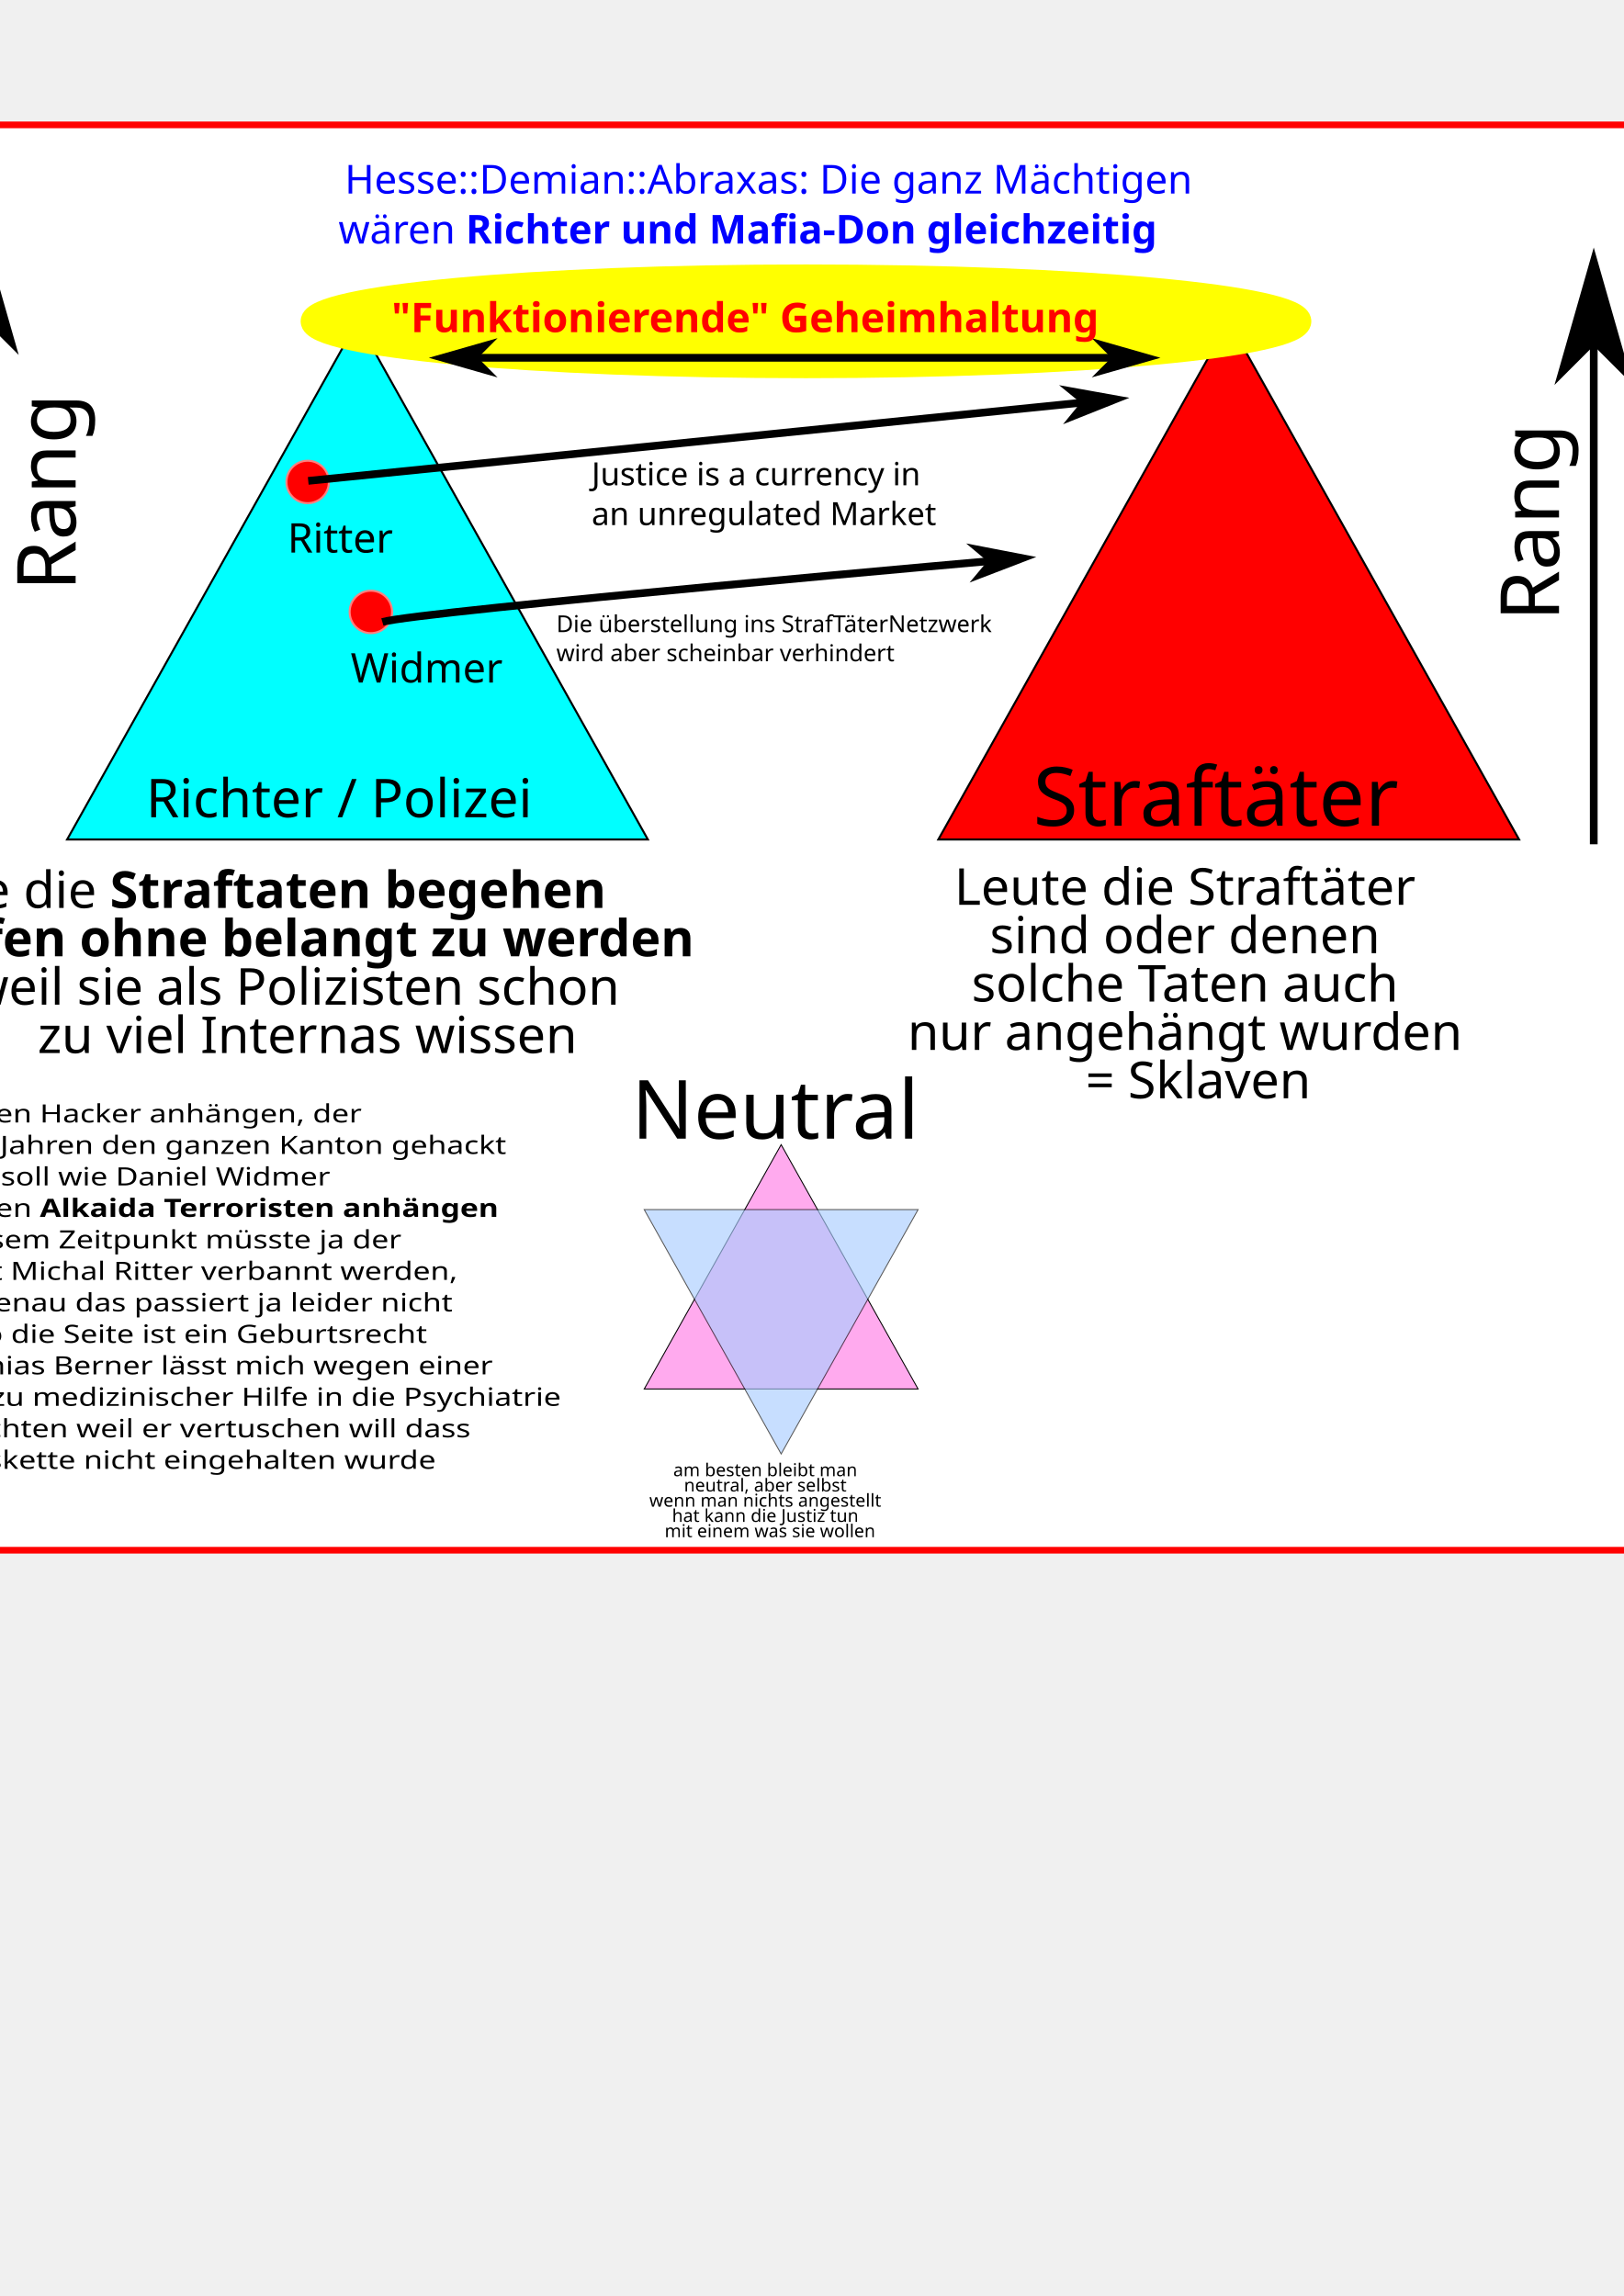
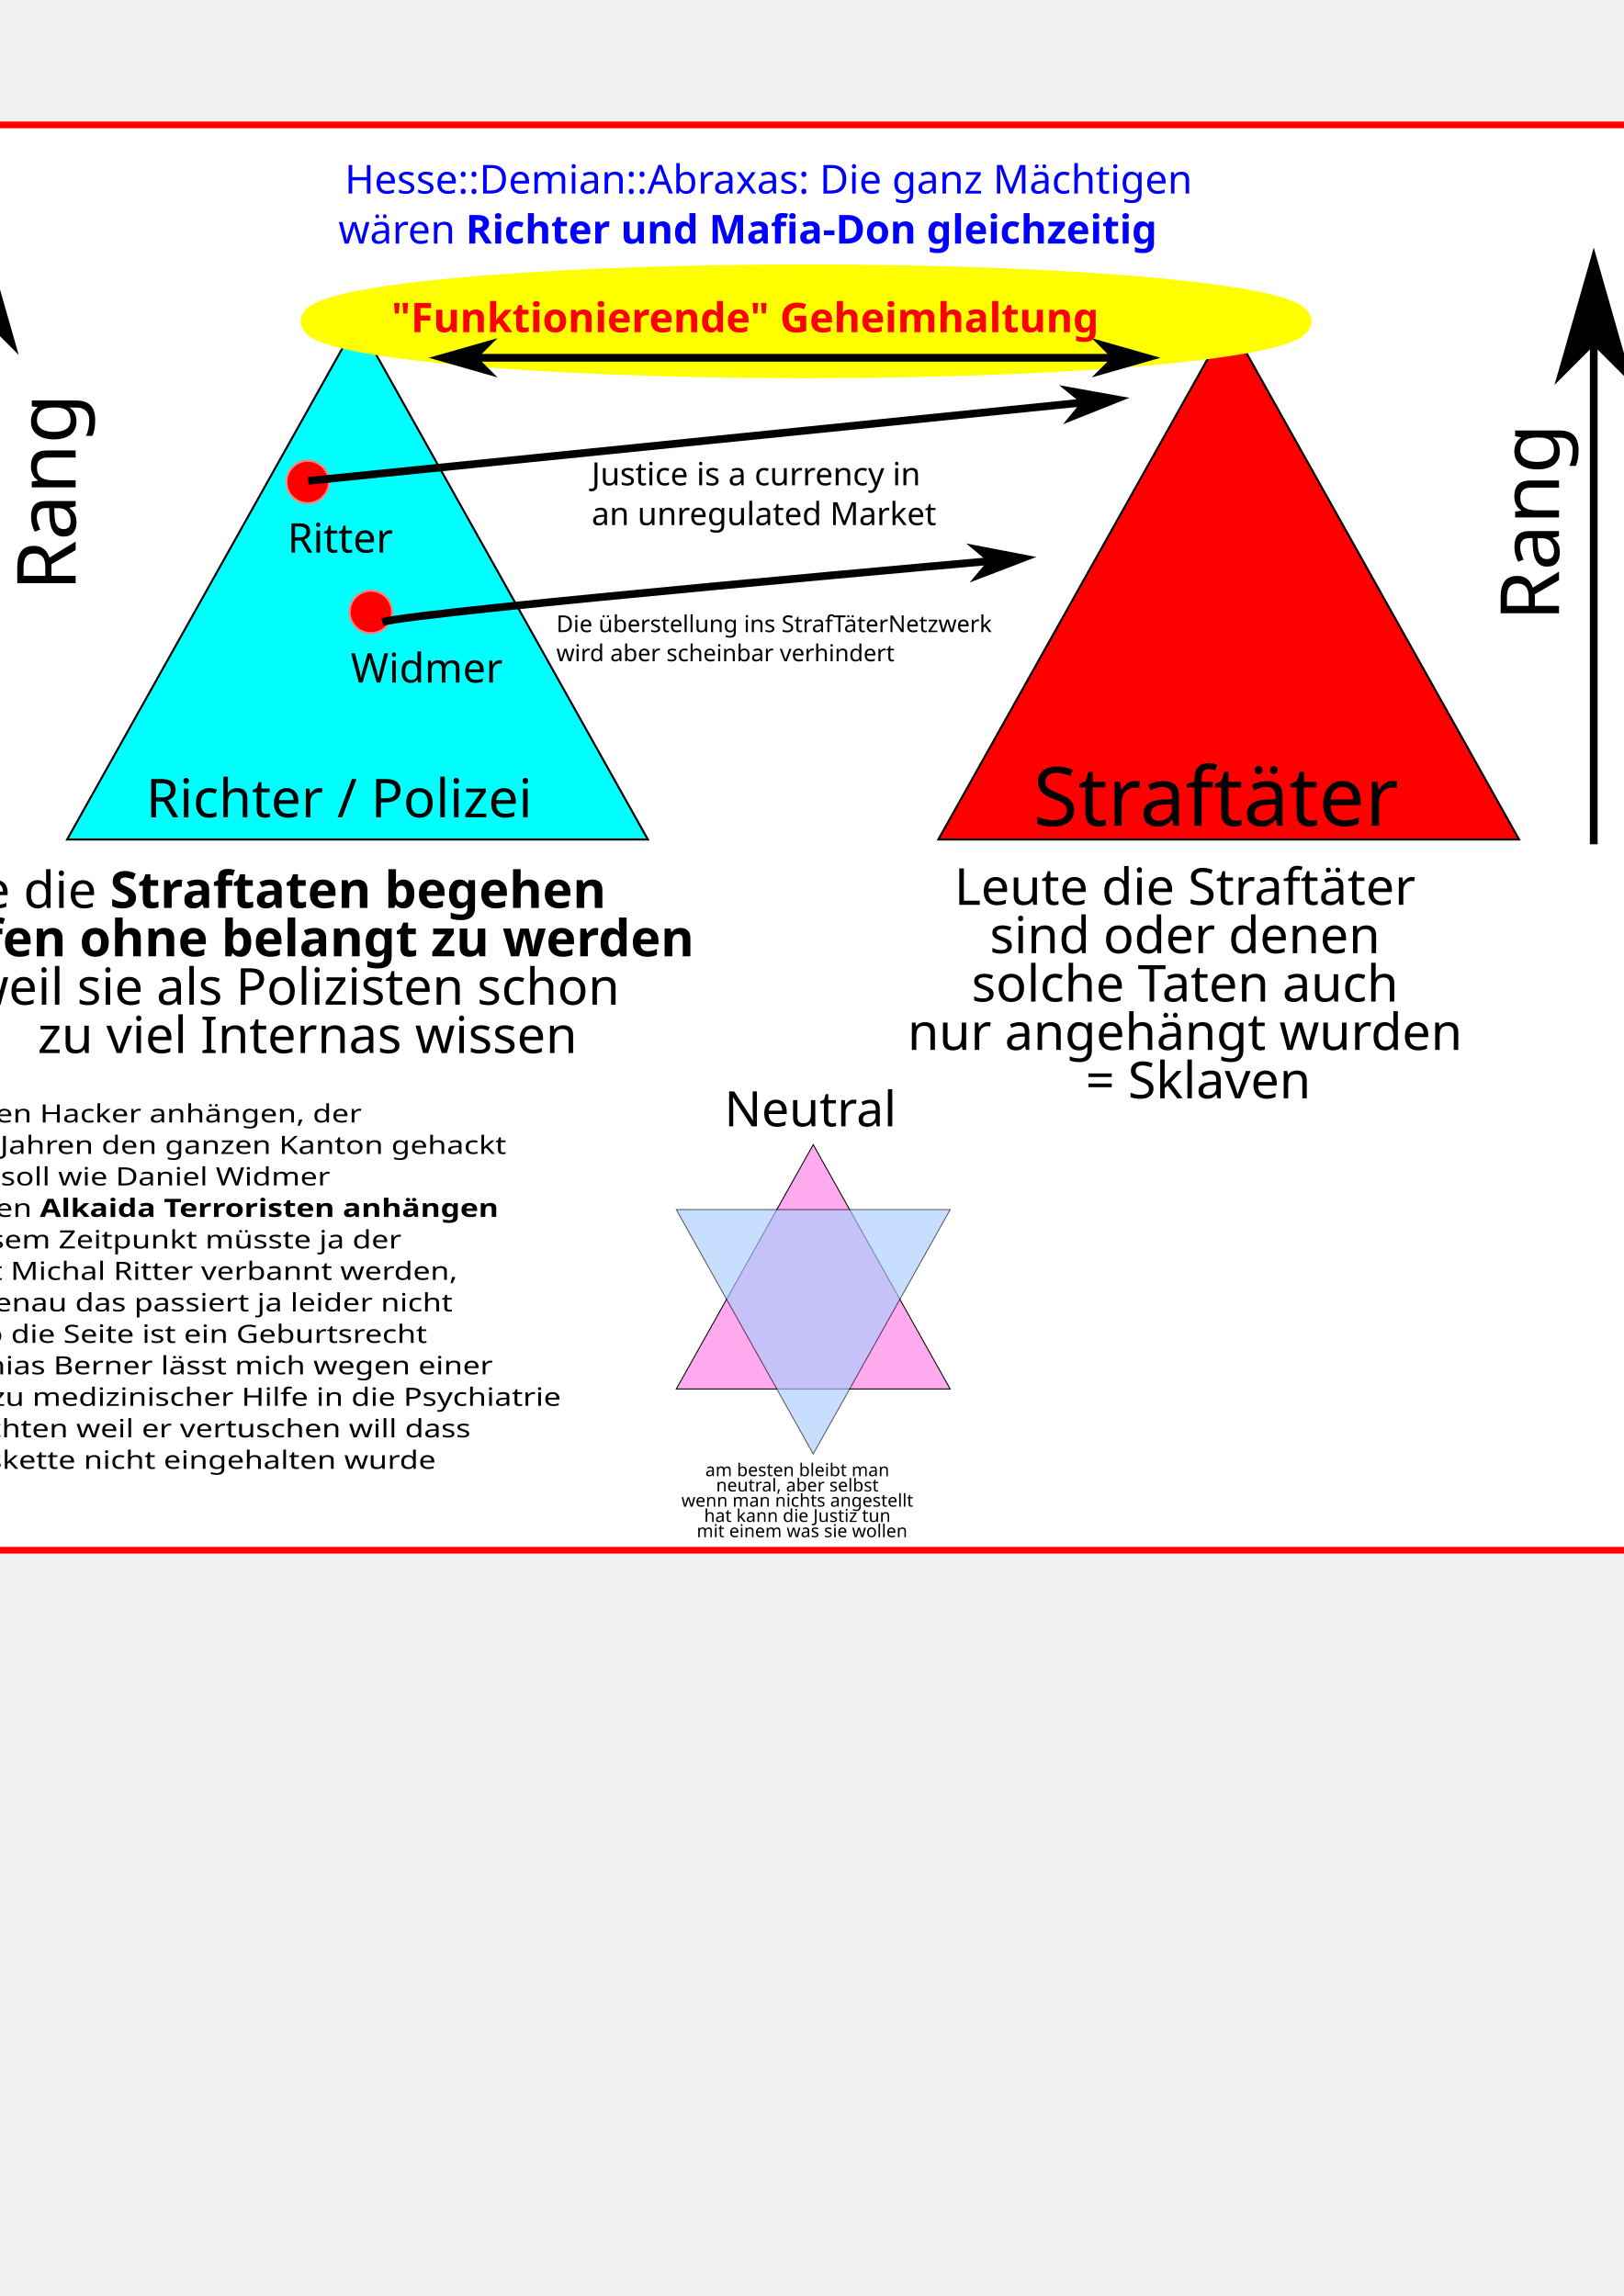
<svg xmlns="http://www.w3.org/2000/svg" width="210mm" height="297mm" viewBox="0 0 210 297" version="1.1" id="svg158563">
  <defs id="defs158560">
    <marker style="overflow:visible" id="Arrow1Mstart" refX="0.0" refY="0.0" orient="auto">
      <path transform="scale(0.4) translate(10,0)" style="fill-rule:evenodd;fill:context-stroke;stroke:context-stroke;stroke-width:1.0pt" d="M 0.0,0.0 L 5.0,-5.0 L -12.5,0.0 L 5.0,5.0 L 0.0,0.0 z " id="path191899" />
    </marker>
    <marker style="overflow:visible;" id="Arrow1Lend" refX="0.0" refY="0.0" orient="auto">
      <path transform="scale(0.8) rotate(180) translate(12.5,0)" style="fill-rule:evenodd;fill:context-stroke;stroke:context-stroke;stroke-width:1.0pt;" d="M 0.0,0.0 L 5.0,-5.0 L -12.5,0.0 L 5.0,5.0 L 0.0,0.0 z " id="path191896" />
    </marker>
    <marker style="overflow:visible;" id="Arrow1Mend" refX="0.0" refY="0.0" orient="auto">
      <path transform="scale(0.4) rotate(180) translate(10,0)" style="fill-rule:evenodd;fill:context-stroke;stroke:context-stroke;stroke-width:1.0pt;" d="M 0.0,0.0 L 5.0,-5.0 L -12.5,0.0 L 5.0,5.0 L 0.0,0.0 z " id="path191902" />
    </marker>
    <marker style="overflow:visible" id="Arrow1Lstart" refX="0.0" refY="0.0" orient="auto">
      <path transform="scale(0.8) translate(12.5,0)" style="fill-rule:evenodd;fill:context-stroke;stroke:context-stroke;stroke-width:1.0pt" d="M 0.0,0.0 L 5.0,-5.0 L -12.5,0.0 L 5.0,5.0 L 0.0,0.0 z " id="path191893" />
    </marker>
    <marker style="overflow:visible" id="Arrow1Lend-0" refX="0" refY="0" orient="auto">
      <path transform="matrix(-0.8,0,0,-0.8,-10,0)" style="fill:context-stroke;fill-rule:evenodd;stroke:context-stroke;stroke-width:1pt" d="M 0,0 5,-5 -12.5,0 5,5 Z" id="path191896-2" />
    </marker>
  </defs>
  <g id="layer1">
    <rect style="opacity:1;fill:#ffffff;stroke:#ff0000;stroke-width:0.865;stroke-linecap:round;stroke-miterlimit:4;stroke-dasharray:none" id="rect235494" width="263.285" height="184.378" x="-26.466" y="16.155" />
    <path style="fill:#00ffff;stroke:#000000;stroke-width:0.265px;stroke-linecap:butt;stroke-linejoin:miter;stroke-opacity:1" d="M 8.683,108.59 46.236,41.564 83.789,108.59 Z" id="path158966" />
    <path style="fill:#ff0000;stroke:#000000;stroke-width:0.265px;stroke-linecap:butt;stroke-linejoin:miter;stroke-opacity:1" d="M 121.36,108.59 158.913,41.564 196.466,108.59 Z" id="path159102" />
-     <path style="fill:#ffaaee;stroke:#000000;stroke-width:0.125px;stroke-linecap:butt;stroke-linejoin:miter;stroke-opacity:1" d="m 83.32,179.675 17.709,-31.607 17.709,31.607 z" id="path159102-9" />
    <text xml:space="preserve" style="font-style:normal;font-weight:normal;font-size:10.583px;line-height:1.25;font-family:sans-serif;letter-spacing:0px;word-spacing:0px;fill:#000000;fill-opacity:1;stroke:none;stroke-width:0.265" x="133.609" y="106.811" id="text159885-3">
      <tspan id="tspan159883-6" style="stroke-width:0.265" x="133.609" y="106.811">Straftäter</tspan>
-     </text>
-     <text xml:space="preserve" style="font-style:normal;font-weight:normal;font-size:10.583px;line-height:1.25;font-family:sans-serif;letter-spacing:0px;word-spacing:0px;fill:#000000;fill-opacity:1;stroke:none;stroke-width:0.265" x="81.679" y="147.285" id="text159885-3-0">
-       <tspan id="tspan159883-6-6" style="stroke-width:0.265" x="81.679" y="147.285">Neutral</tspan>
    </text>
    <text xml:space="preserve" style="font-style:normal;font-weight:normal;font-size:3.604px;line-height:1.25;font-family:sans-serif;letter-spacing:0px;word-spacing:0px;fill:#000000;fill-opacity:1;stroke:none;stroke-width:0.135" x="-11.571" y="160.601" id="text165375" transform="scale(1.10608,0.904094)">
      <tspan id="tspan165373" style="font-size:3.604px;stroke-width:0.135" x="-11.571" y="160.601">- mir den Hacker anhängen, der</tspan>
      <tspan style="font-size:3.604px;stroke-width:0.135" x="-11.571" y="165.106" id="tspan184961">mit 20 Jahren den ganzen Kanton gehackt</tspan>
      <tspan style="font-size:3.604px;stroke-width:0.135" x="-11.571" y="169.611" id="tspan184963">haben soll wie Daniel Widmer</tspan>
      <tspan style="font-size:3.604px;stroke-width:0.135" x="-11.571" y="174.116" id="tspan184958">- mir den <tspan style="font-weight:bold;stroke-width:0.135" id="tspan178741">Alkaida Terroristen anhängen</tspan>
      </tspan>
      <tspan style="font-size:3.604px;stroke-width:0.135" x="-11.571" y="178.621" id="tspan169161">ab diesem Zeitpunkt müsste ja der </tspan>
      <tspan style="font-size:3.604px;stroke-width:0.135" x="-11.571" y="183.127" id="tspan172533">Polizist Michal Ritter verbannt werden, </tspan>
      <tspan style="font-size:3.604px;stroke-width:0.135" x="-11.571" y="187.632" id="tspan174871">aber genau das passiert ja leider nicht</tspan>
      <tspan style="font-size:3.604px;stroke-width:0.135" x="-11.571" y="192.137" id="tspan174873">=&gt; also die Seite ist ein Geburtsrecht</tspan>
      <tspan style="font-size:3.604px;stroke-width:0.135" x="-11.571" y="196.642" id="tspan191311">- Matthias Berner lässt mich wegen einer</tspan>
      <tspan style="font-size:3.604px;stroke-width:0.135" x="-11.571" y="201.147" id="tspan191313">Frage zu medizinischer Hilfe in die Psychiatrie</tspan>
      <tspan style="font-size:3.604px;stroke-width:0.135" x="-11.571" y="205.652" id="tspan191315">verfrachten weil er vertuschen will dass </tspan>
      <tspan style="font-size:3.604px;stroke-width:0.135" x="-11.571" y="210.157" id="tspan191317">Beweiskette nicht eingehalten wurde</tspan>
      <tspan style="font-size:3.604px;stroke-width:0.135" x="-11.571" y="214.662" id="tspan169163" />
    </text>
    <circle style="opacity:1;fill:#ff0000;stroke:#ff8080;stroke-width:0.265;stroke-linecap:round" id="path179569" cx="39.793" cy="62.345" r="2.745" />
    <text xml:space="preserve" style="font-style:normal;font-weight:normal;font-size:5.292px;line-height:1.25;font-family:sans-serif;letter-spacing:0px;word-spacing:0px;fill:#000000;fill-opacity:1;stroke:none;stroke-width:0.265" x="37.178" y="71.48" id="text180997">
      <tspan id="tspan180995" style="font-size:5.292px;stroke-width:0.265" x="37.178" y="71.48">Ritter</tspan>
    </text>
    <circle style="fill:#ff0000;stroke:#ff8080;stroke-width:0.265;stroke-linecap:round" id="path179569-2" cx="47.966" cy="79.156" r="2.745" />
    <text xml:space="preserve" style="font-style:normal;font-weight:normal;font-size:5.292px;line-height:1.25;font-family:sans-serif;letter-spacing:0px;word-spacing:0px;fill:#000000;fill-opacity:1;stroke:none;stroke-width:0.265" x="45.35" y="88.291" id="text180997-6">
      <tspan id="tspan180995-1" style="font-size:5.292px;stroke-width:0.265" x="45.35" y="88.291">Widmer</tspan>
    </text>
    <text xml:space="preserve" style="font-style:normal;font-weight:normal;font-size:4.119px;line-height:1.25;font-family:sans-serif;letter-spacing:0px;word-spacing:0px;fill:#000000;fill-opacity:1;stroke:none;stroke-width:0.206" x="76.518" y="62.774" id="text188467">
      <tspan id="tspan188465" style="font-size:4.119px;stroke-width:0.206" x="76.518" y="62.774">Justice is a currency in</tspan>
      <tspan style="font-size:4.119px;stroke-width:0.206" x="76.518" y="67.922" id="tspan192873">an unregulated Market</tspan>
    </text>
    <path style="fill:none;stroke:#000000;stroke-width:1;stroke-linecap:butt;stroke-linejoin:miter;stroke-miterlimit:4;stroke-dasharray:none;stroke-opacity:1;marker-end:url(#Arrow1Mend)" d="m 49.454,80.458 c 4.641,-1.379 82.613,-8.24 82.613,-8.24" id="path191809" />
    <path style="fill:none;stroke:#000000;stroke-width:1;stroke-linecap:butt;stroke-linejoin:miter;stroke-miterlimit:4;stroke-dasharray:none;stroke-opacity:1;marker-end:url(#Arrow1Mend)" d="M 39.865,62.202 144.112,51.656" id="path191811" />
    <text xml:space="preserve" style="font-style:normal;font-weight:normal;font-size:3.012px;line-height:1.25;font-family:sans-serif;letter-spacing:0px;word-spacing:0px;fill:#000000;fill-opacity:1;stroke:none;stroke-width:0.075" x="71.954" y="81.772" id="text194838">
      <tspan id="tspan194836" style="stroke-width:0.075" x="71.954" y="81.772">Die überstellung ins StrafTäterNetzwerk</tspan>
      <tspan style="stroke-width:0.075" x="71.954" y="85.538" id="tspan194840">wird aber scheinbar verhindert</tspan>
    </text>
    <text xml:space="preserve" style="font-style:normal;font-weight:normal;font-size:6.587px;line-height:0.95;font-family:sans-serif;letter-spacing:0px;word-spacing:0px;fill:#000000;fill-opacity:1;stroke:none;stroke-width:0.165" x="44.039" y="117.443" id="text201102">
      <tspan style="text-align:center;text-anchor:middle;stroke-width:0.165" x="44.039" y="117.443" id="tspan201104">Leute die <tspan style="font-weight:bold" id="tspan238939">Straftaten begehen </tspan>
      </tspan>
      <tspan style="text-align:center;text-anchor:middle;stroke-width:0.165;font-weight:bold" x="44.039" y="123.701" id="tspan201106">dürfen ohne belangt zu werden</tspan>
      <tspan style="text-align:center;text-anchor:middle;stroke-width:0.165" x="44.039" y="129.959" id="tspan237761">weil sie als Polizisten schon</tspan>
      <tspan style="text-align:center;text-anchor:middle;stroke-width:0.165" x="44.039" y="136.216" id="tspan237763">zu viel Internas wissen</tspan>
    </text>
    <text xml:space="preserve" style="font-style:normal;font-weight:normal;font-size:6.587px;line-height:0.95;font-family:sans-serif;letter-spacing:0px;word-spacing:0px;fill:#000000;fill-opacity:1;stroke:none;stroke-width:0.165" x="159.246" y="117.037" id="text201102-8">
      <tspan style="text-align:center;text-anchor:middle;stroke-width:0.165" x="159.246" y="117.037" id="tspan201106-2">Leute die Straftäter</tspan>
      <tspan style="text-align:center;text-anchor:middle;stroke-width:0.165" x="159.246" y="123.295" id="tspan206680">sind oder denen</tspan>
      <tspan style="text-align:center;text-anchor:middle;stroke-width:0.165" x="159.246" y="129.552" id="tspan206682">solche Taten auch</tspan>
      <tspan style="text-align:center;text-anchor:middle;stroke-width:0.165" x="159.246" y="135.81" id="tspan206684">nur angehängt wurden</tspan>
      <tspan style="text-align:center;text-anchor:middle;stroke-width:0.165" x="159.246" y="142.068" id="tspan206686">= Sklaven</tspan>
    </text>
    <path style="fill:none;stroke:#000000;stroke-width:1;stroke-linecap:butt;stroke-linejoin:miter;stroke-opacity:1;marker-end:url(#Arrow1Lend);stroke-miterlimit:4;stroke-dasharray:none" d="M 206.126,109.212 V 33.963" id="path207206" />
    <text xml:space="preserve" style="font-style:normal;font-weight:normal;font-size:10.583px;line-height:1.25;font-family:sans-serif;letter-spacing:0px;word-spacing:0px;fill:#000000;fill-opacity:1;stroke:none;stroke-width:0.265" x="-80.358" y="201.635" id="text207508" transform="rotate(-90)">
      <tspan id="tspan207506" style="stroke-width:0.265" x="-80.358" y="201.635">Rang</tspan>
    </text>
    <path style="fill:none;stroke:#000000;stroke-width:1;stroke-linecap:butt;stroke-linejoin:miter;stroke-miterlimit:4;stroke-dasharray:none;stroke-opacity:1;marker-end:url(#Arrow1Lend-0)" d="M -2.659,105.325 V 30.076" id="path207206-3" />
    <text xml:space="preserve" style="font-style:normal;font-weight:normal;font-size:10.583px;line-height:1.25;font-family:sans-serif;letter-spacing:0px;word-spacing:0px;fill:#000000;fill-opacity:1;stroke:none;stroke-width:0.265" x="-76.471" y="9.782" id="text207508-7" transform="rotate(-90)">
      <tspan id="tspan207506-5" style="stroke-width:0.265" x="-76.471" y="9.782">Rang</tspan>
    </text>
    <ellipse style="opacity:1;fill:#ffff00;stroke:#ffff00;stroke-width:2.842;stroke-linecap:round;stroke-miterlimit:4;stroke-dasharray:none" id="path208062" cx="104.241" cy="41.564" rx="63.94" ry="5.934" />
    <path style="fill:none;stroke:#000000;stroke-width:1;stroke-linecap:butt;stroke-linejoin:miter;stroke-miterlimit:4;stroke-dasharray:none;stroke-opacity:1;marker-start:url(#Arrow1Mstart);marker-end:url(#Arrow1Mend)" d="M 57.434,46.282 H 148.115" id="path210914" />
    <text xml:space="preserve" style="font-style:normal;font-weight:normal;font-size:5.174px;line-height:1.25;font-family:sans-serif;letter-spacing:0px;word-spacing:0px;fill:#0000ff;fill-opacity:1;stroke:none;stroke-width:0.129" x="104.777" y="25.037" id="text208285">
      <tspan id="tspan208283" style="text-align:center;text-anchor:middle;fill:#0000ff;stroke-width:0.129" x="104.777" y="25.037">Hesse::Demian::Abraxas: Die ganz Mächtigen </tspan>
      <tspan style="text-align:center;text-anchor:middle;fill:#0000ff;stroke-width:0.129" x="104.777" y="31.504" id="tspan212126">wären <tspan style="font-weight:bold;text-align:center;text-anchor:middle" id="tspan233436">Richter und Mafia-Don gleichzeitig</tspan>
      </tspan>
    </text>
    <text xml:space="preserve" style="font-style:normal;font-weight:normal;font-size:5.292px;line-height:1.25;font-family:sans-serif;letter-spacing:0px;word-spacing:0px;fill:#000000;fill-opacity:1;stroke:none;stroke-width:0.265" x="50.621" y="42.968" id="text217574">
      <tspan id="tspan217572" style="font-weight:bold;font-size:5.292px;fill:#ff0000;stroke-width:0.265" x="50.621" y="42.968">"Funktionierende" Geheimhaltung</tspan>
    </text>
    <text xml:space="preserve" style="font-style:normal;font-weight:normal;font-size:6.913px;line-height:1.25;font-family:sans-serif;letter-spacing:0px;word-spacing:0px;fill:#000000;fill-opacity:1;stroke:none;stroke-width:0.173" x="18.887" y="105.713" id="text159885">
      <tspan id="tspan159883" style="stroke-width:0.173" x="18.887" y="105.713">Richter / Polizei</tspan>
    </text>
-     <path style="fill:#aaccff;stroke:#000000;stroke-width:0.125px;stroke-linecap:butt;stroke-linejoin:miter;stroke-opacity:1;opacity:0.653" d="m 83.32,156.469 17.709,31.607 17.709,-31.607 z" id="path246076" />
-     <text xml:space="preserve" style="font-style:normal;font-weight:normal;font-size:2.319px;line-height:0.85;font-family:sans-serif;letter-spacing:0px;word-spacing:0px;fill:#000000;fill-opacity:1;stroke:none;stroke-width:0.058" x="101.089" y="190.957" id="text247306">
-       <tspan id="tspan247304" style="text-align:center;text-anchor:middle;stroke-width:0.058" x="101.089" y="190.957">am besten bleibt man</tspan>
-       <tspan style="text-align:center;text-anchor:middle;stroke-width:0.058" x="101.089" y="192.928" id="tspan247308">neutral, aber selbst</tspan>
-       <tspan style="text-align:center;text-anchor:middle;stroke-width:0.058" x="101.089" y="194.899" id="tspan247310">wenn man nichts angestellt</tspan>
-       <tspan style="text-align:center;text-anchor:middle;stroke-width:0.058" x="101.089" y="196.871" id="tspan247312">hat kann die Justiz tun</tspan>
-       <tspan style="text-align:center;text-anchor:middle;stroke-width:0.058" x="101.089" y="198.842" id="tspan247314">mit einem was sie wollen</tspan>
+     <path style="fill:#ffaaee;stroke:#000000;stroke-width:0.125px;stroke-linecap:butt;stroke-linejoin:miter;stroke-opacity:1" d="m 87.469,179.675 17.709,-31.607 17.709,31.607 z" id="path159102-9" />
+     <text xml:space="preserve" style="font-style:normal;font-weight:normal;font-size:6.329px;line-height:1.25;font-family:sans-serif;letter-spacing:0px;word-spacing:0px;fill:#000000;fill-opacity:1;stroke:none;stroke-width:0.158" x="93.69" y="145.699" id="text159885-3-0">
+       <tspan id="tspan159883-6-6" style="stroke-width:0.158" x="93.69" y="145.699">Neutral</tspan>
+     </text>
+     <path style="opacity:0.653;fill:#aaccff;stroke:#000000;stroke-width:0.125px;stroke-linecap:butt;stroke-linejoin:miter;stroke-opacity:1" d="m 87.469,156.469 17.709,31.607 17.709,-31.607 z" id="path246076" />
+     <text xml:space="preserve" style="font-style:normal;font-weight:normal;font-size:2.319px;line-height:0.85;font-family:sans-serif;letter-spacing:0px;word-spacing:0px;fill:#000000;fill-opacity:1;stroke:none;stroke-width:0.058" x="105.238" y="190.957" id="text247306">
+       <tspan id="tspan247304" style="text-align:center;text-anchor:middle;stroke-width:0.058" x="105.238" y="190.957">am besten bleibt man</tspan>
+       <tspan style="text-align:center;text-anchor:middle;stroke-width:0.058" x="105.238" y="192.928" id="tspan247308">neutral, aber selbst</tspan>
+       <tspan style="text-align:center;text-anchor:middle;stroke-width:0.058" x="105.238" y="194.899" id="tspan247310">wenn man nichts angestellt</tspan>
+       <tspan style="text-align:center;text-anchor:middle;stroke-width:0.058" x="105.238" y="196.871" id="tspan247312">hat kann die Justiz tun</tspan>
+       <tspan style="text-align:center;text-anchor:middle;stroke-width:0.058" x="105.238" y="198.842" id="tspan247314">mit einem was sie wollen</tspan>
    </text>
  </g>
</svg>
